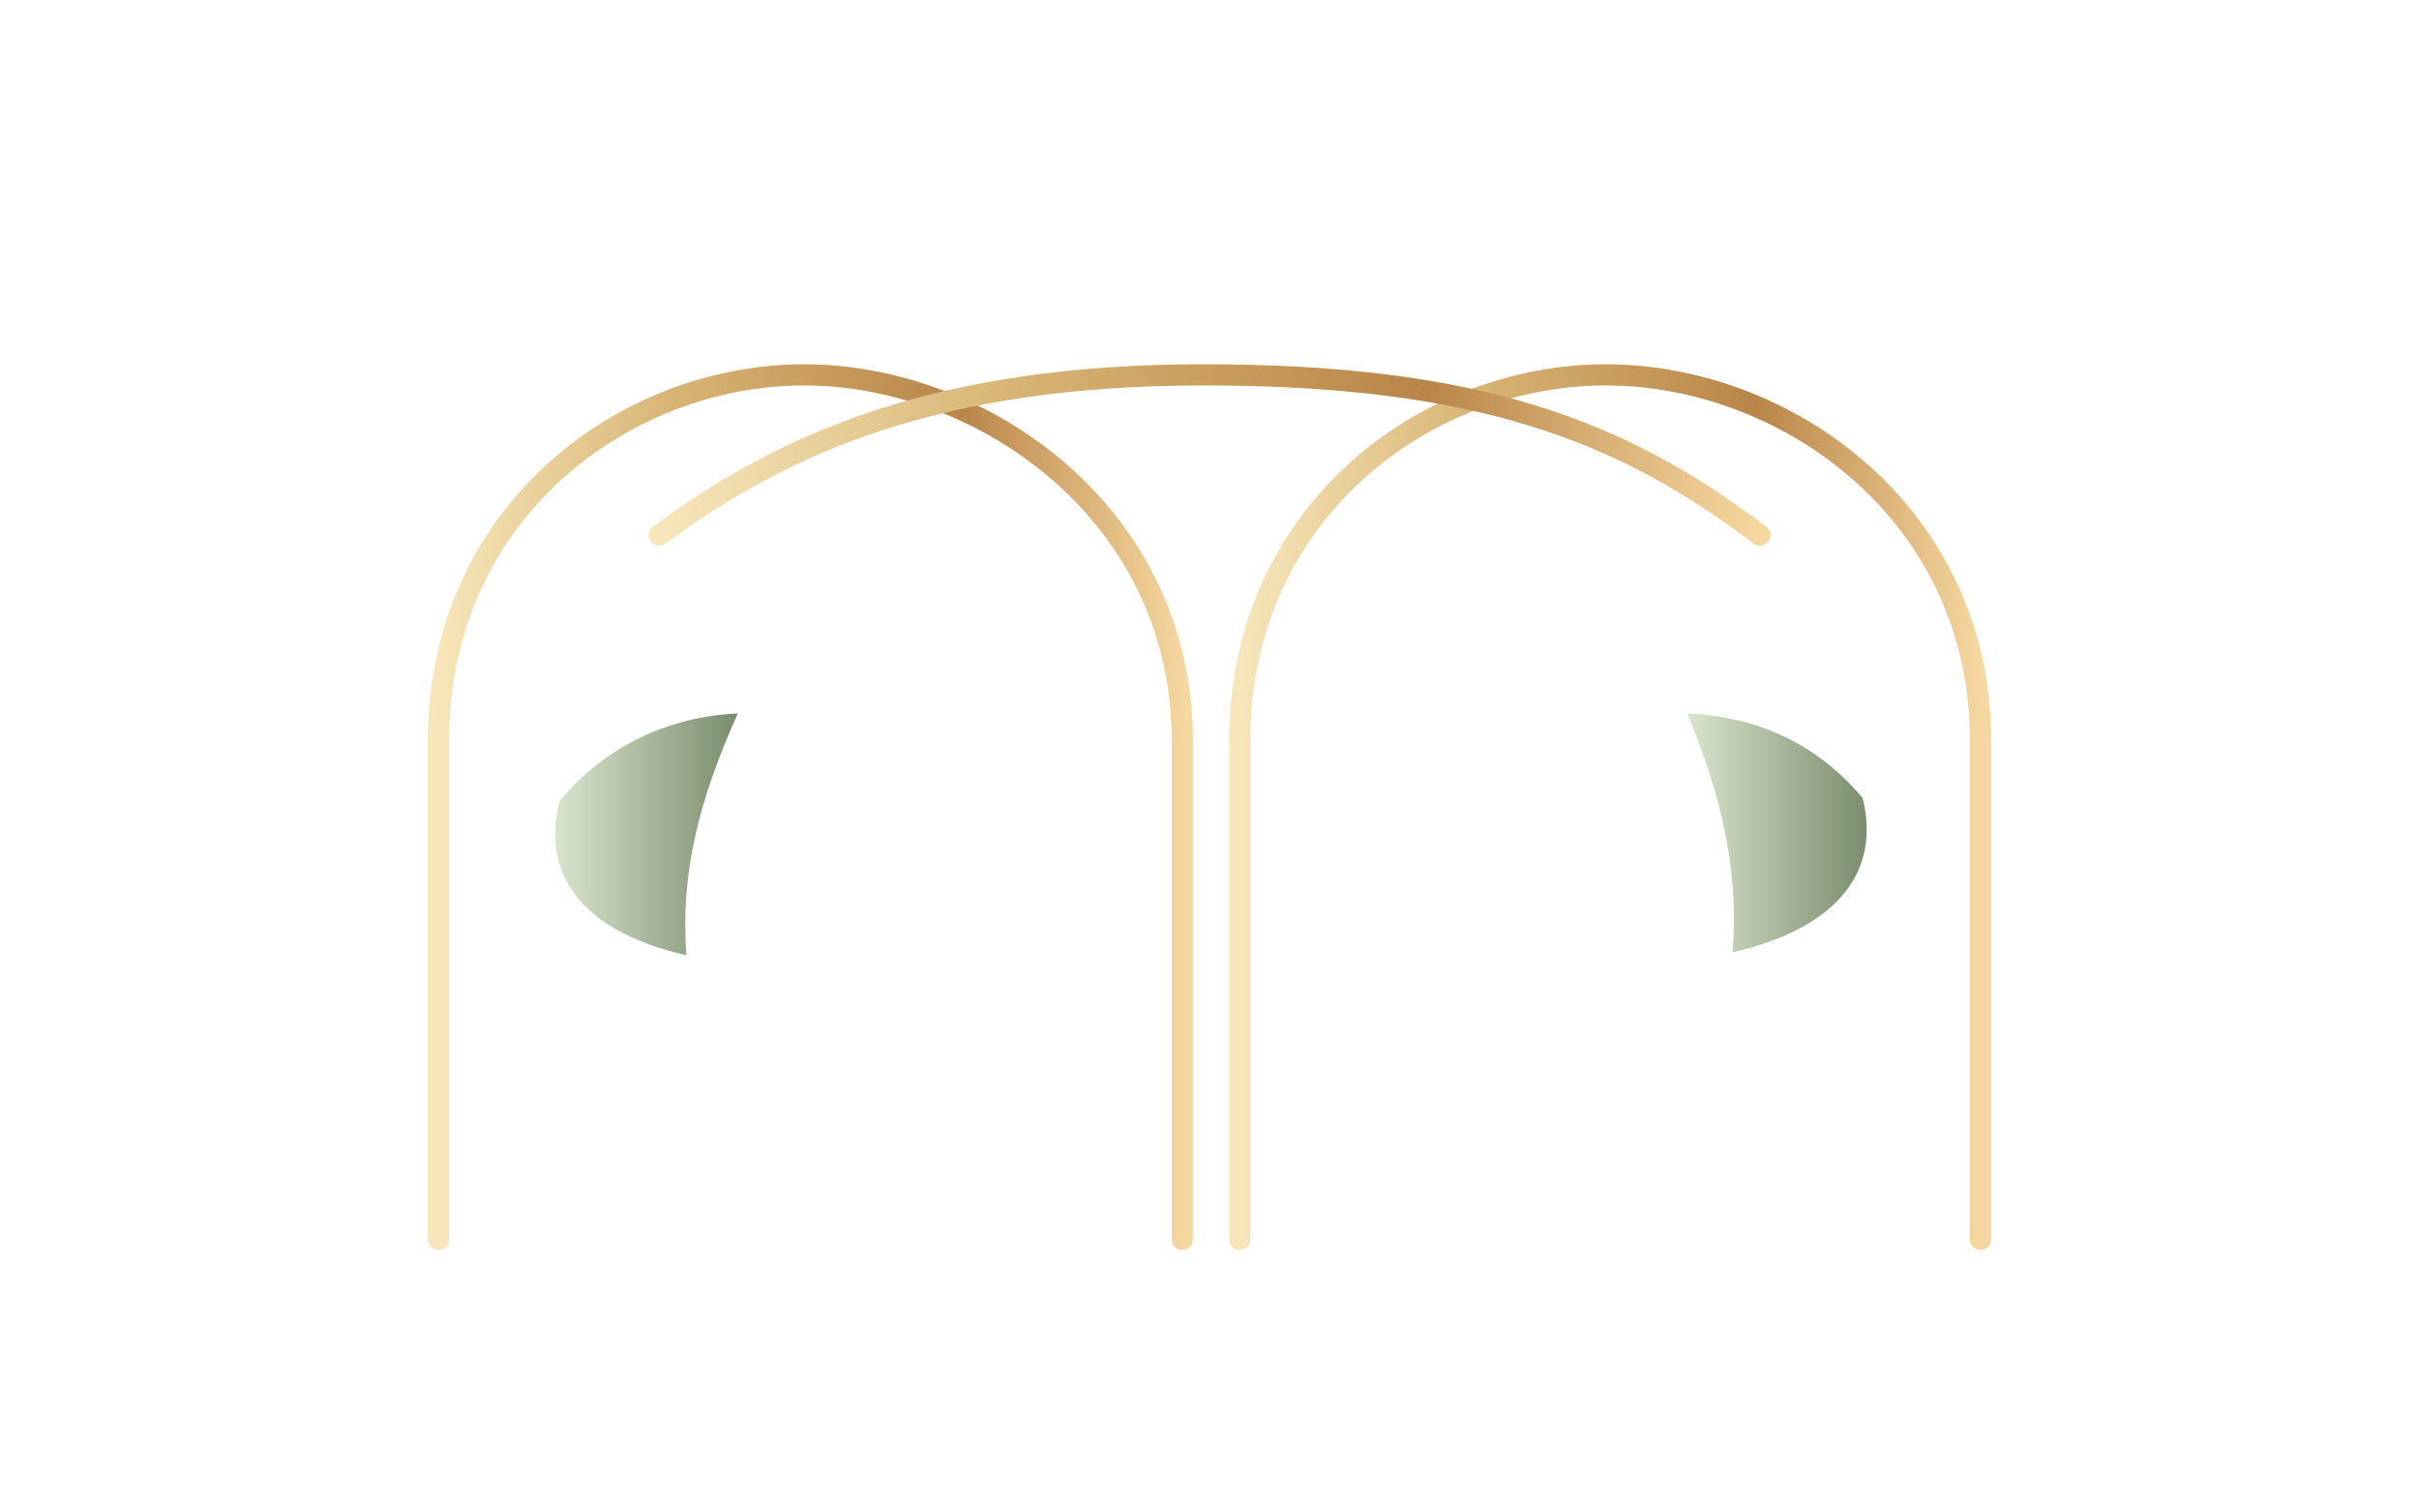
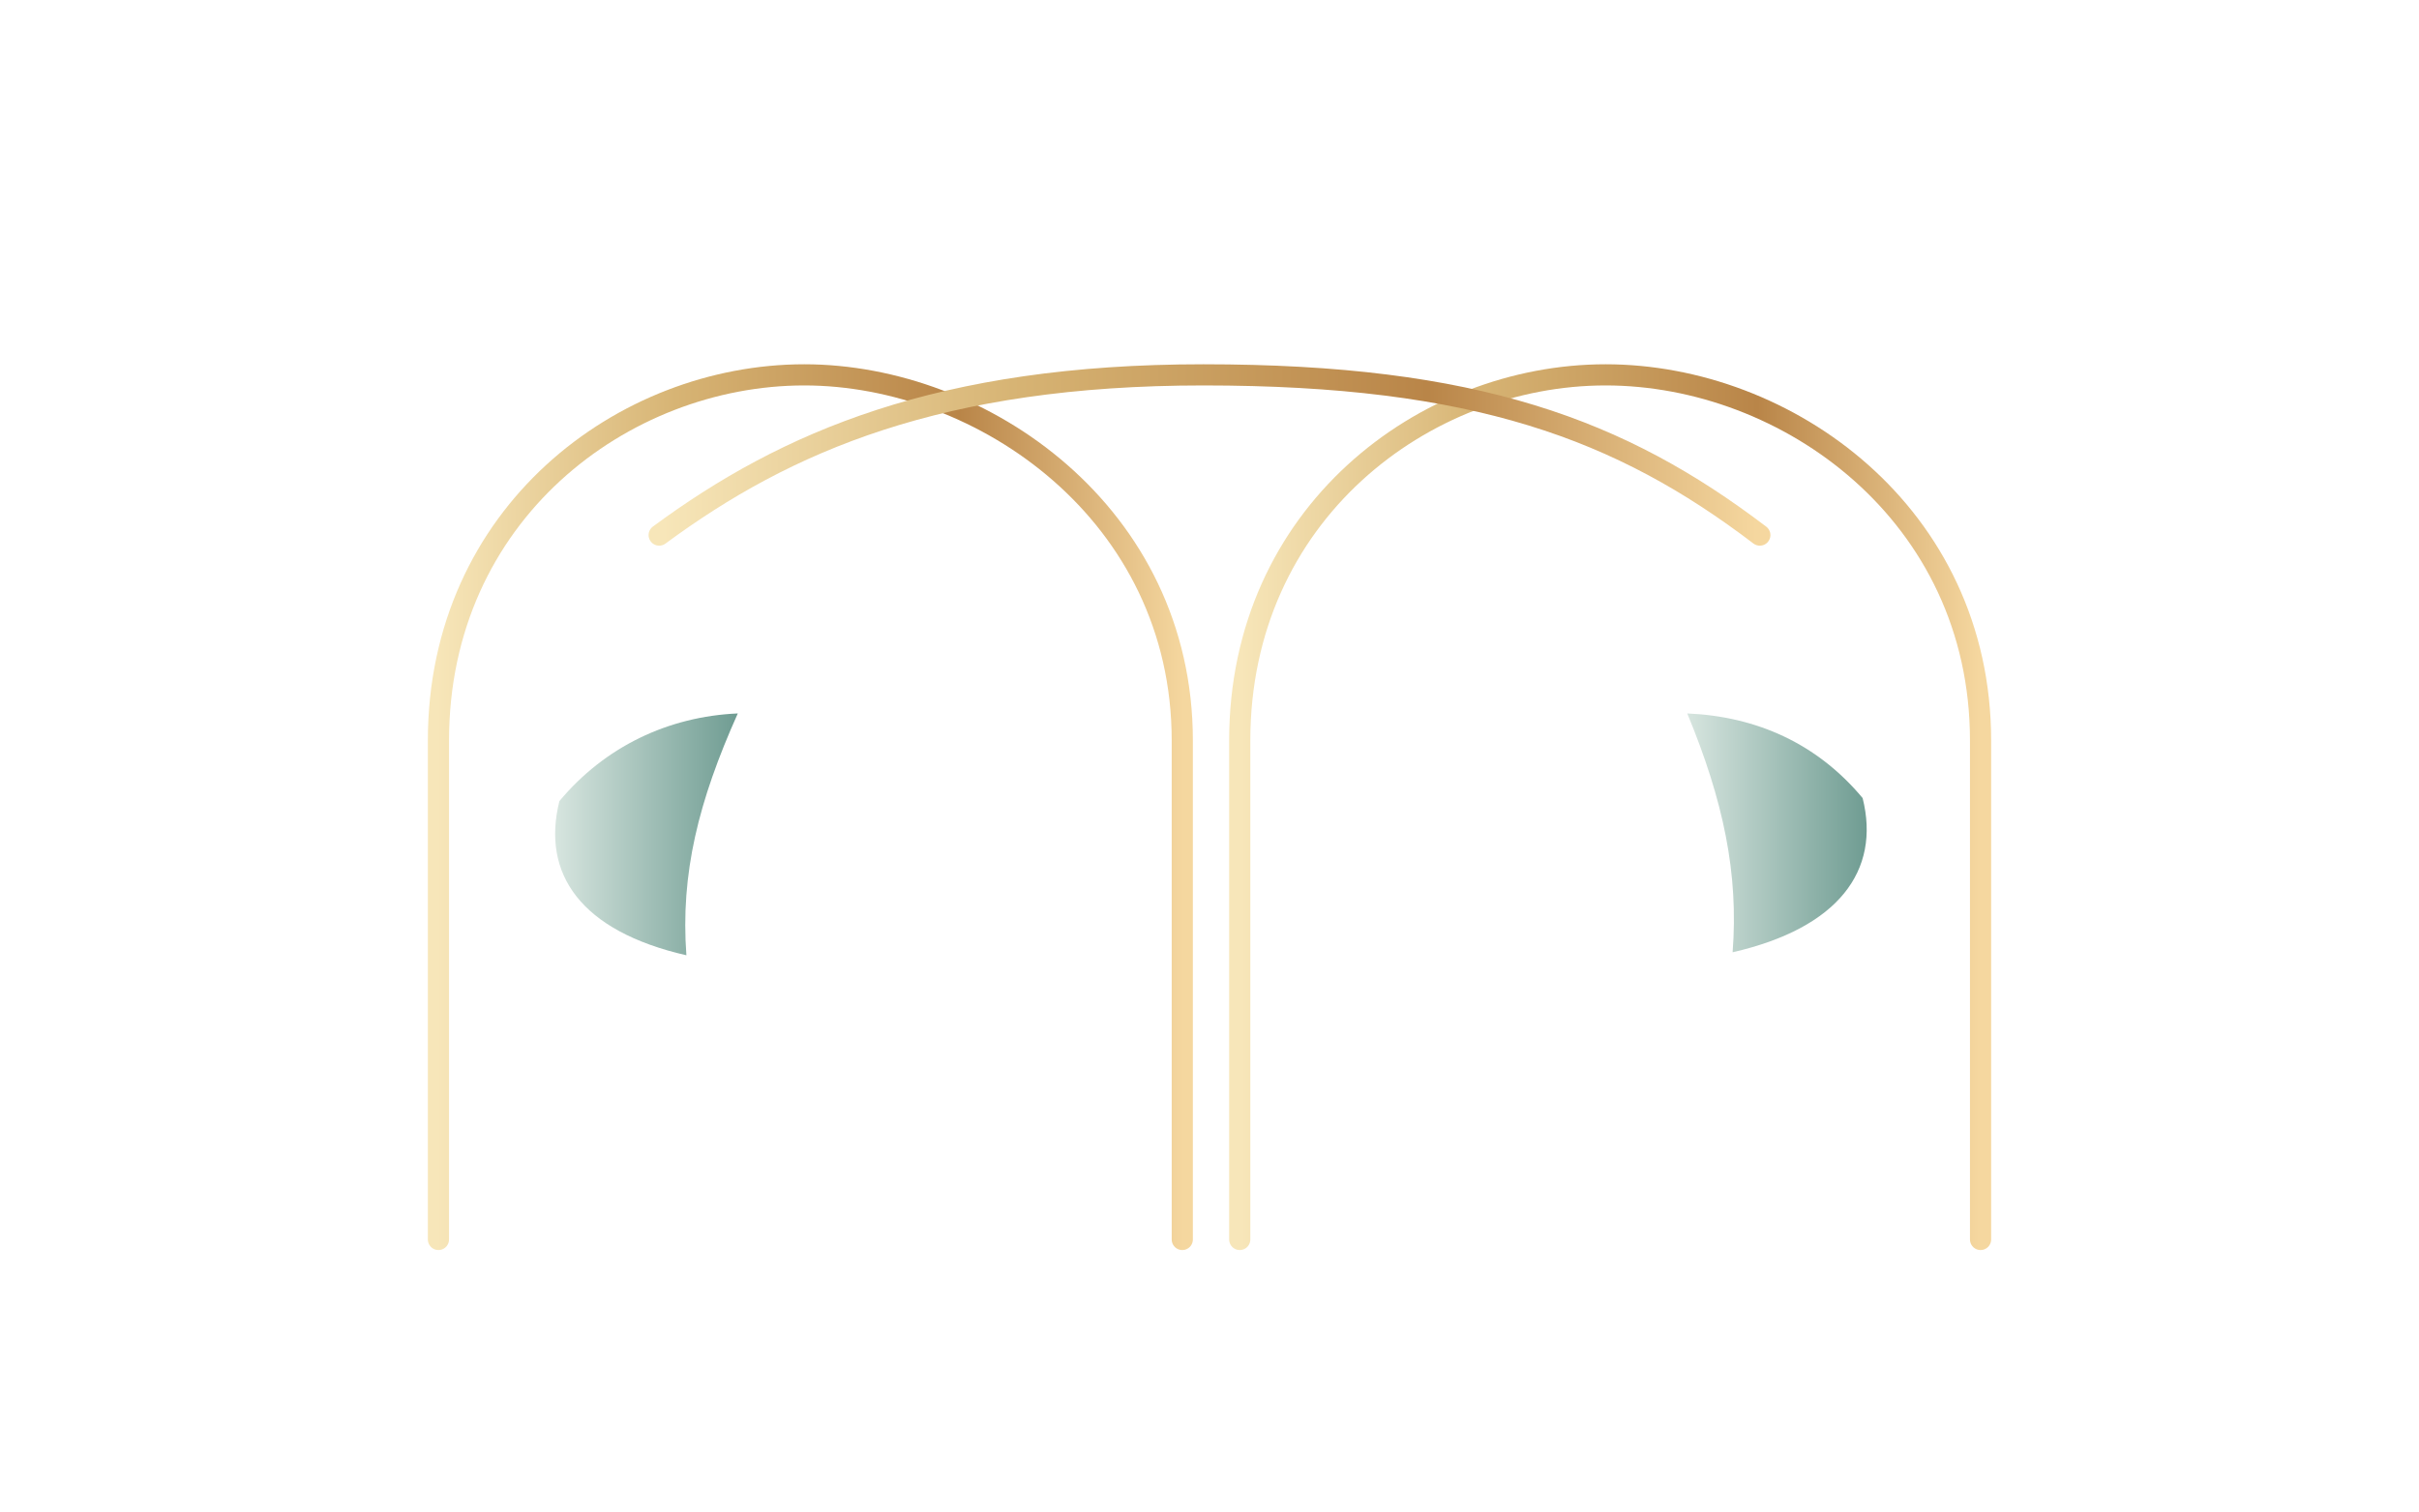
<svg xmlns="http://www.w3.org/2000/svg" viewBox="0 0 800 500" role="img" aria-labelledby="title desc">
  <defs>
    <linearGradient id="gold" x1="0" x2="1">
      <stop offset="0%" stop-color="#f7e6b9" />
      <stop offset="32%" stop-color="#d7b474" />
      <stop offset="70%" stop-color="#b98548" />
      <stop offset="100%" stop-color="#f5d79f" />
    </linearGradient>
    <linearGradient id="green" x1="0" x2="1">
-       <stop offset="0%" stop-color="#d9e4cc" />
-       <stop offset="100%" stop-color="#7a8d6e" />
+       <stop offset="0%" stop-color="#d7e5df" />
+       <stop offset="100%" stop-color="#6f9c92" />
    </linearGradient>
  </defs>
  <rect width="800" height="500" fill="transparent" />
  <g fill="none" stroke="url(#gold)" stroke-width="7" stroke-linecap="round" stroke-linejoin="round">
    <path d="M145 410V245C145 170 206 124 266 124C325 124 391 170 391 245V410" />
    <path d="M410 410V245C410 170 471 124 531 124C591 124 655 170 655 245V410" />
    <path d="M218 177C260 146 311 124 398 124C488 124 536 142 582 177" />
    <path d="M270 410H528" />
    <path d="M195 245H596" />
  </g>
  <g fill="url(#green)">
    <path d="M185 265c15-18 36-28 59-29-13 29-19 53-17 80-35-8-48-27-42-51z" />
    <path d="M616 264c-15-18-35-27-58-28 12 29 17 53 15 79 35-8 49-27 43-51z" />
  </g>
</svg>
